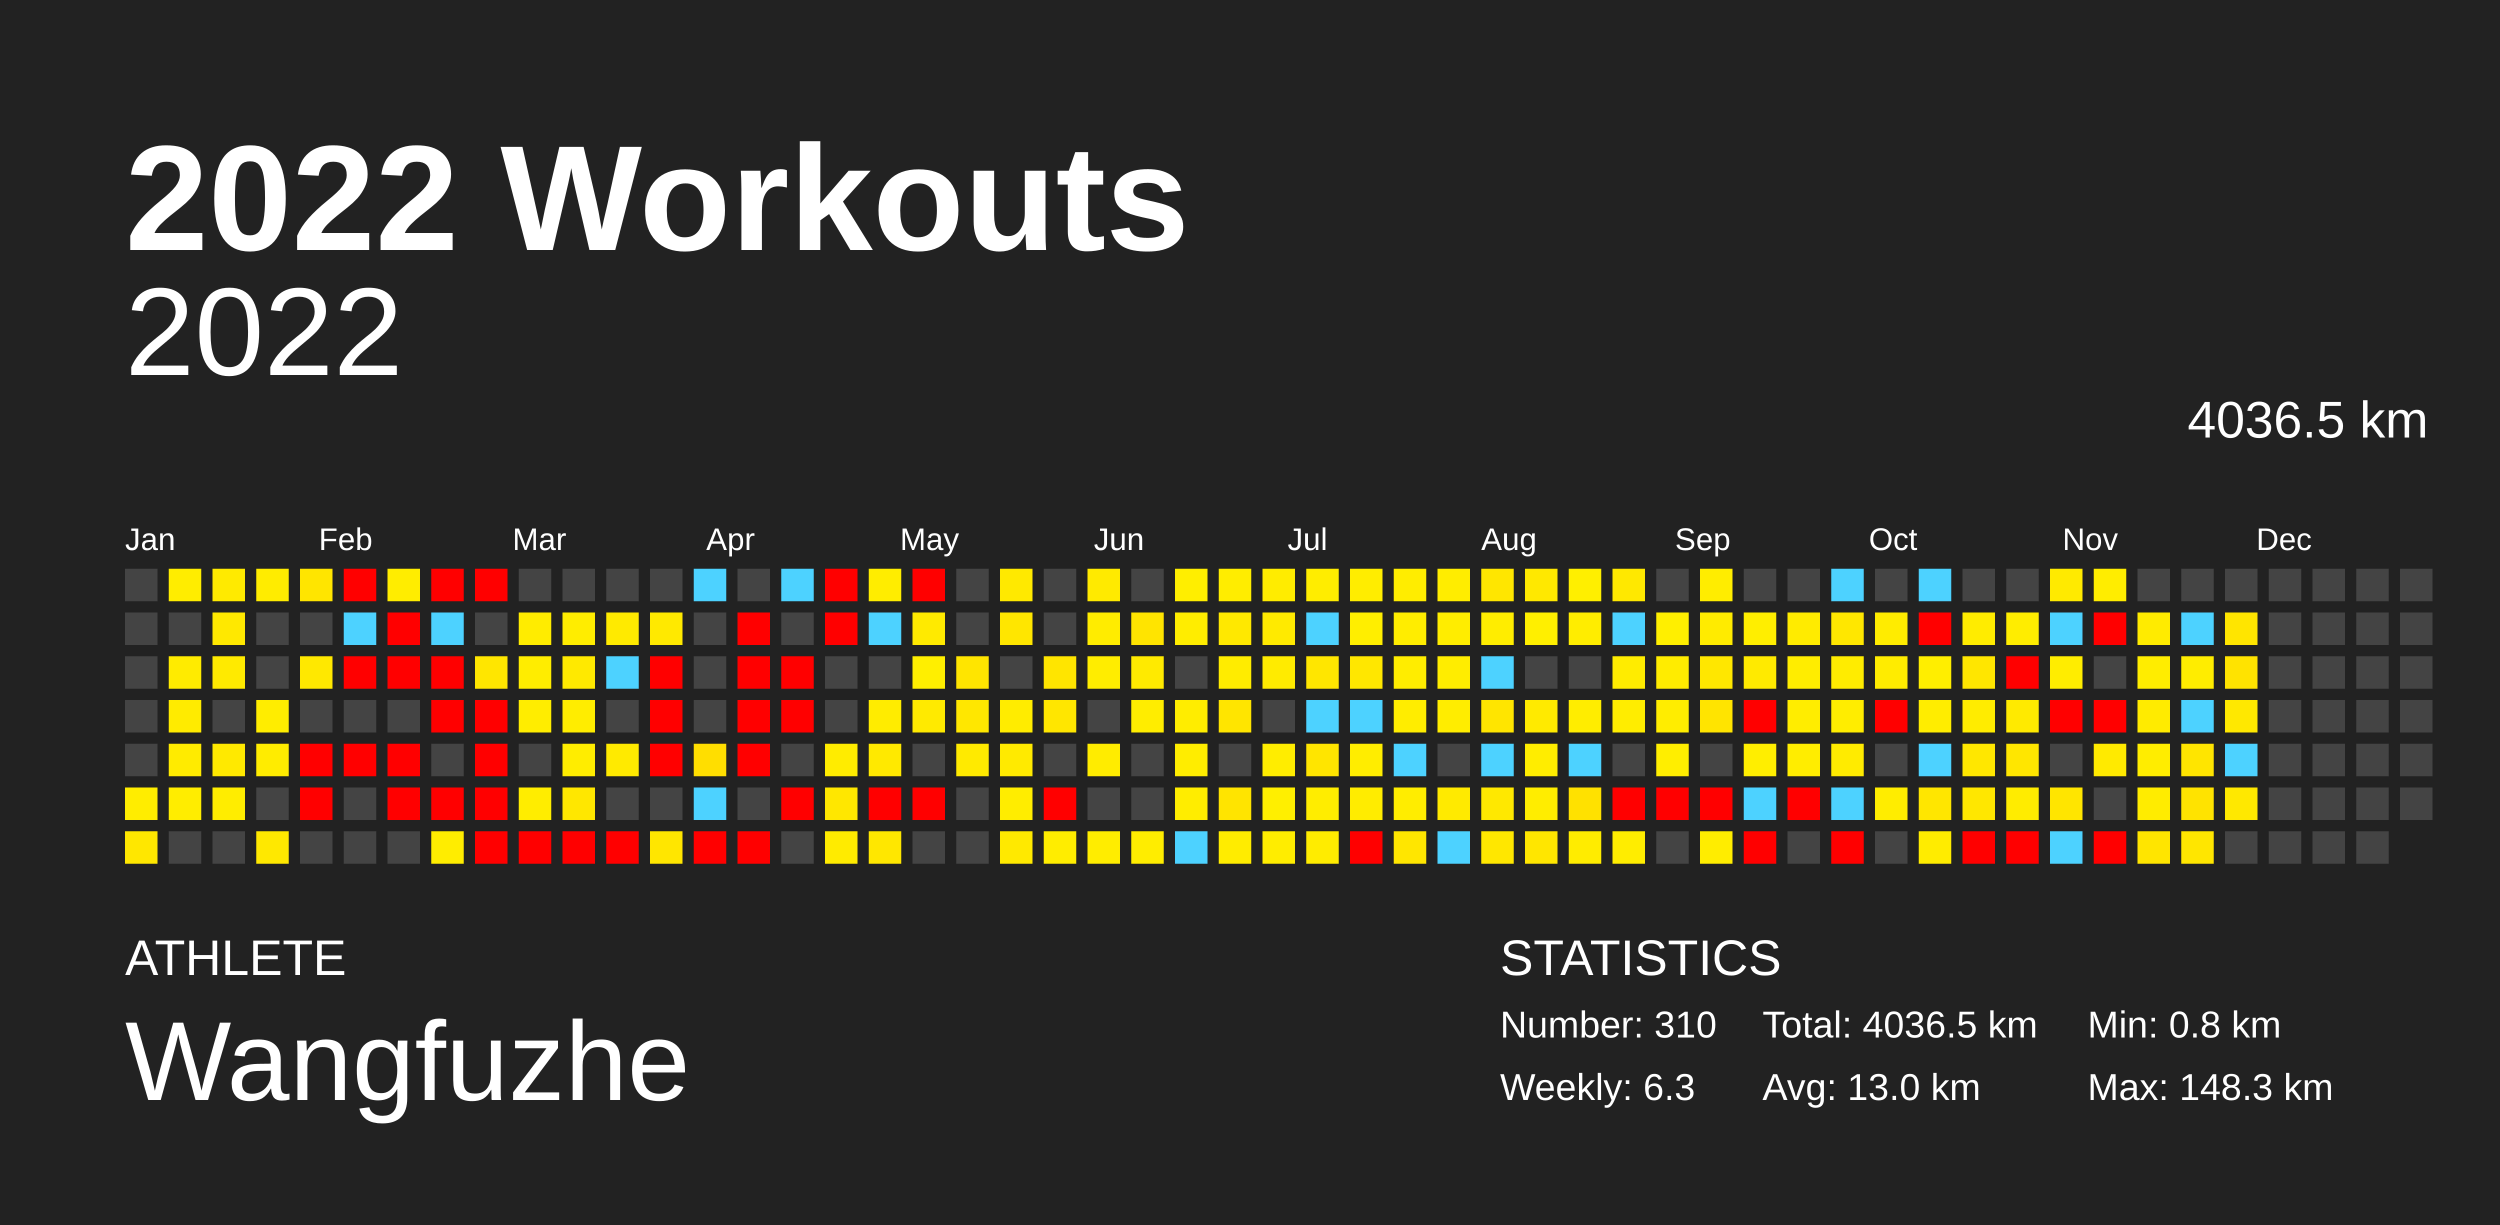
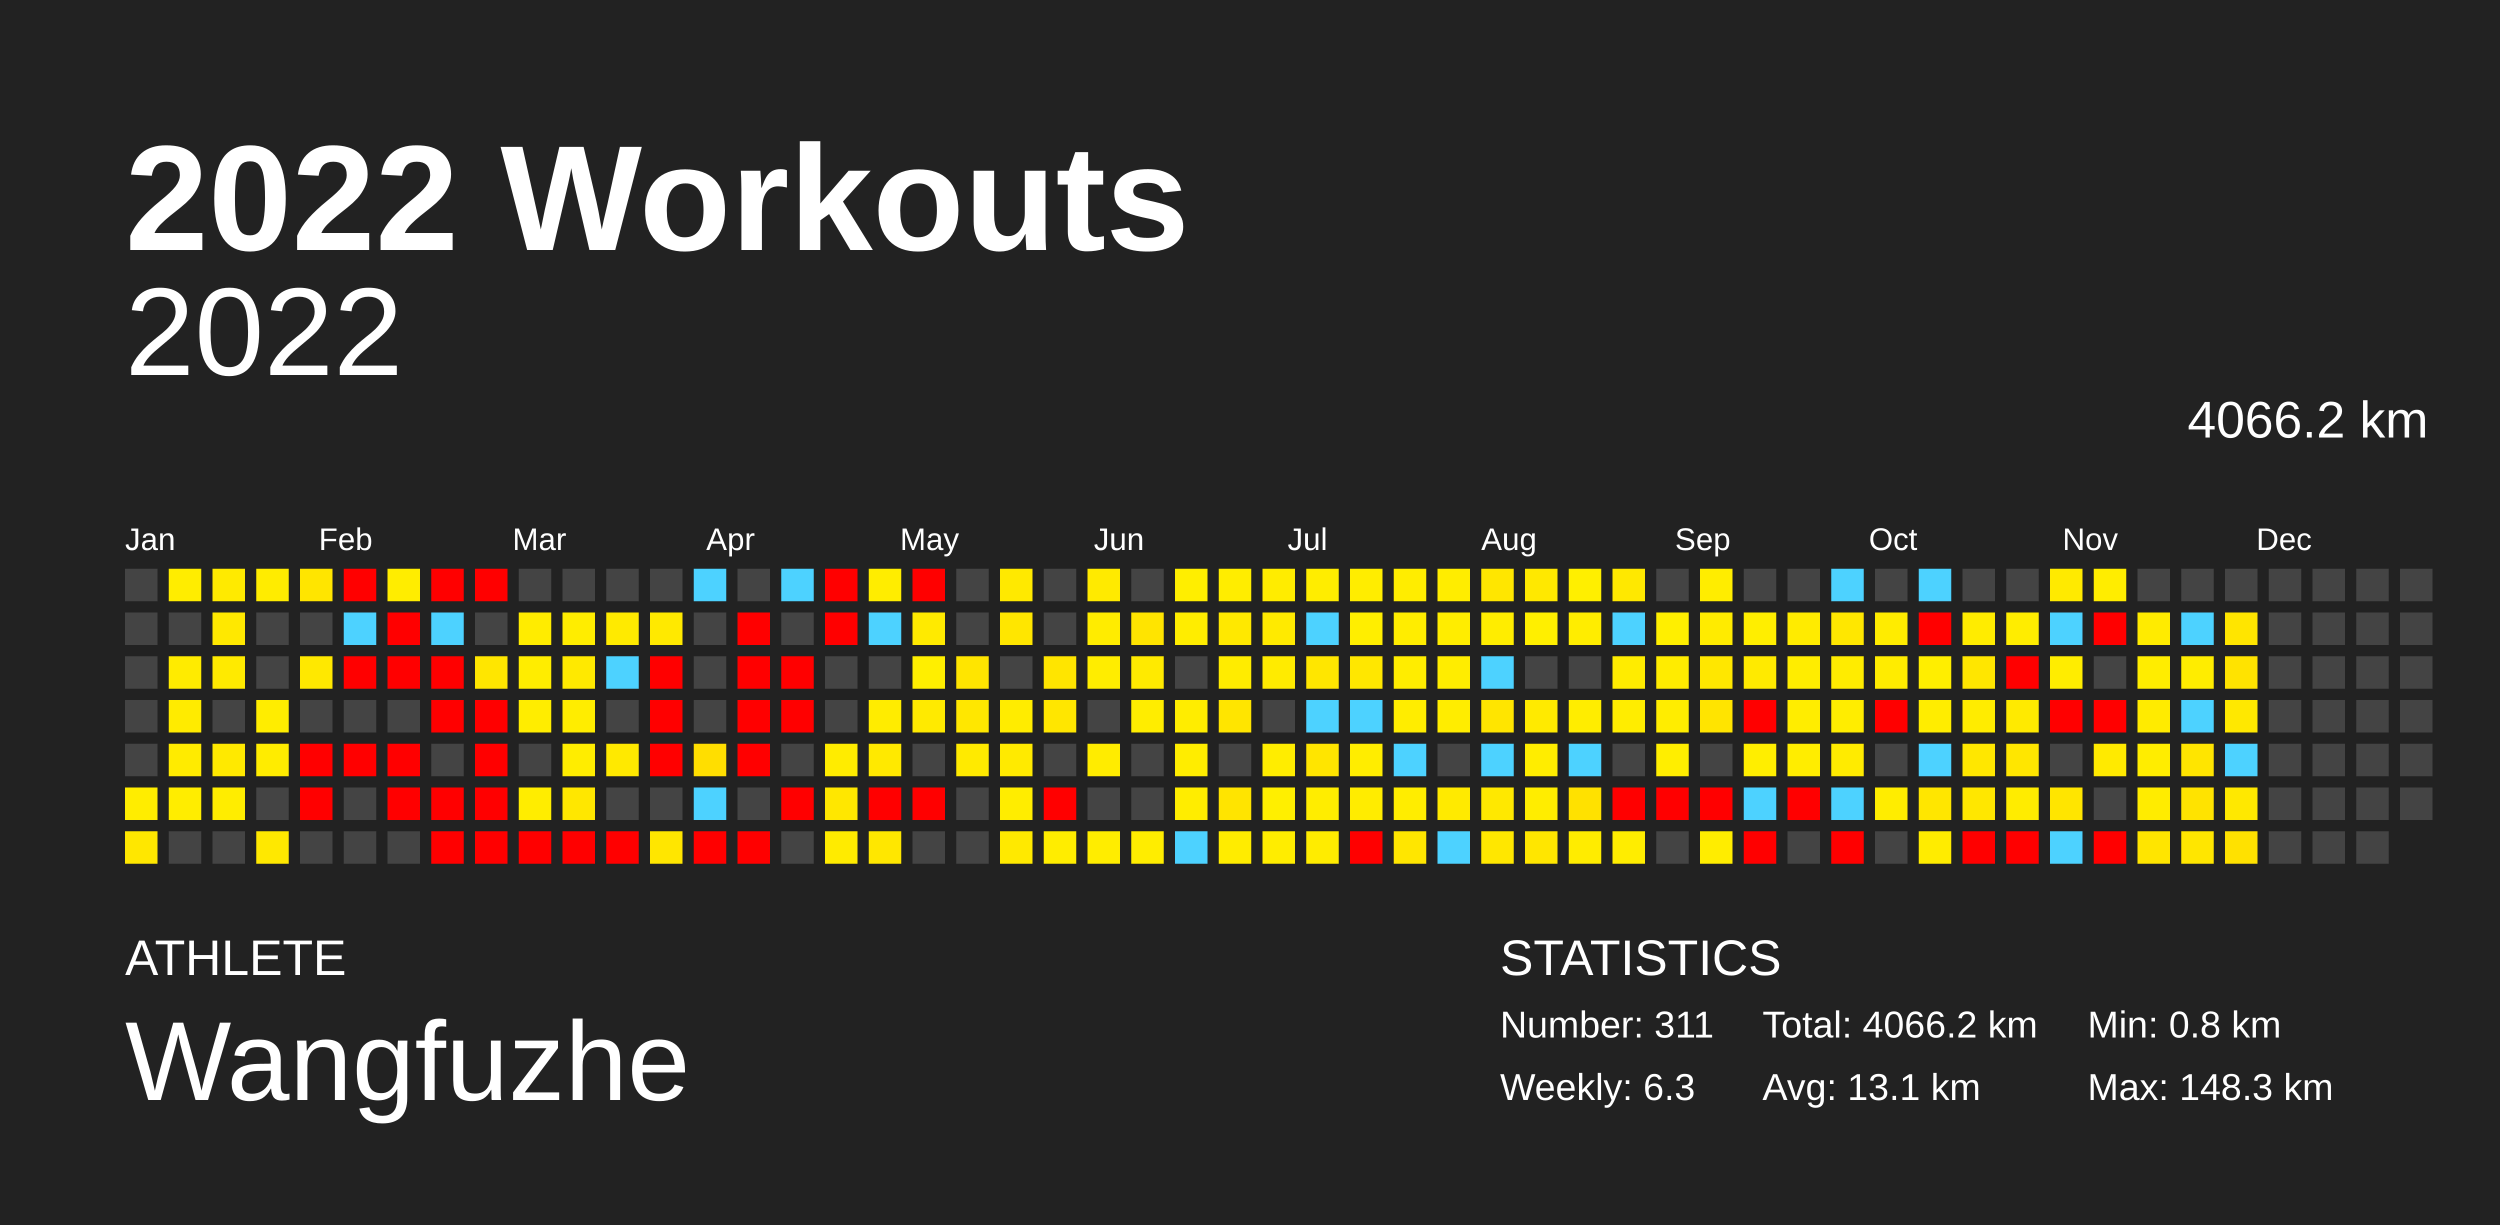
<svg xmlns="http://www.w3.org/2000/svg" baseProfile="full" height="98mm" version="1.1" viewBox="0,0,200,98" width="200mm">
  <defs />
  <rect fill="#222222" height="98" width="200" x="0" y="0" />
  <text fill="#FFFFFF" style="font-size:12px; font-family:Arial; font-weight:bold;" x="10" y="20">2022 Workouts</text>
  <text fill="#FFFFFF" style="font-size:4px; font-family:Arial" x="10" y="78">ATHLETE</text>
  <text fill="#FFFFFF" style="font-size:9px; font-family:Arial" x="10" y="88">Wangfuzhe</text>
  <text fill="#FFFFFF" style="font-size:4px; font-family:Arial" x="120" y="78">STATISTICS</text>
-   <text fill="#FFFFFF" style="font-size:3px; font-family:Arial" x="120" y="83">Number: 310</text>
+   <text fill="#FFFFFF" style="font-size:3px; font-family:Arial" x="120" y="83">Number: 311</text>
  <text fill="#FFFFFF" style="font-size:3px; font-family:Arial" x="120" y="88">Weekly: 6.3</text>
-   <text fill="#FFFFFF" style="font-size:3px; font-family:Arial" x="141" y="83">Total: 4036.5 km</text>
-   <text fill="#FFFFFF" style="font-size:3px; font-family:Arial" x="141" y="88">Avg: 13.0 km</text>
+   <text fill="#FFFFFF" style="font-size:3px; font-family:Arial" x="141" y="83">Total: 4066.2 km</text>
+   <text fill="#FFFFFF" style="font-size:3px; font-family:Arial" x="141" y="88">Avg: 13.1 km</text>
  <text fill="#FFFFFF" style="font-size:3px; font-family:Arial" x="167" y="83">Min: 0.8 km</text>
  <text fill="#FFFFFF" style="font-size:3px; font-family:Arial" x="167" y="88">Max: 148.3 km</text>
  <text alignment-baseline="hanging" fill="#FFFFFF" style="font-size:10.0px; font-family:Arial;" x="10" y="30">2022</text>
-   <text alignment-baseline="hanging" fill="#FFFFFF" style="font-size:4.125px; font-family:Arial;" x="175" y="35">4036.5 km</text>
+   <text alignment-baseline="hanging" fill="#FFFFFF" style="font-size:4.125px; font-family:Arial;" x="175" y="35">4066.2 km</text>
  <text fill="#FFFFFF" style="font-size:2.5px; font-family:Arial" x="10.0" y="44">Jan</text>
  <text fill="#FFFFFF" style="font-size:2.5px; font-family:Arial" x="25.5" y="44">Feb</text>
  <text fill="#FFFFFF" style="font-size:2.5px; font-family:Arial" x="41.0" y="44">Mar</text>
  <text fill="#FFFFFF" style="font-size:2.5px; font-family:Arial" x="56.5" y="44">Apr</text>
  <text fill="#FFFFFF" style="font-size:2.5px; font-family:Arial" x="72.0" y="44">May</text>
  <text fill="#FFFFFF" style="font-size:2.5px; font-family:Arial" x="87.5" y="44">Jun</text>
  <text fill="#FFFFFF" style="font-size:2.5px; font-family:Arial" x="103.0" y="44">Jul</text>
  <text fill="#FFFFFF" style="font-size:2.5px; font-family:Arial" x="118.5" y="44">Aug</text>
  <text fill="#FFFFFF" style="font-size:2.5px; font-family:Arial" x="134.0" y="44">Sep</text>
  <text fill="#FFFFFF" style="font-size:2.5px; font-family:Arial" x="149.5" y="44">Oct</text>
  <text fill="#FFFFFF" style="font-size:2.5px; font-family:Arial" x="165.0" y="44">Nov</text>
  <text fill="#FFFFFF" style="font-size:2.5px; font-family:Arial" x="180.5" y="44">Dec</text>
  <rect fill="#444444" height="2.6" width="2.6" x="10.0" y="45.5" />
  <rect fill="#444444" height="2.6" width="2.6" x="10.0" y="49.0" />
  <rect fill="#444444" height="2.6" width="2.6" x="10.0" y="52.5" />
  <rect fill="#444444" height="2.6" width="2.6" x="10.0" y="56.0" />
  <rect fill="#444444" height="2.6" width="2.6" x="10.0" y="59.5" />
  <rect fill="#ffed00" height="2.6" width="2.6" x="10.0" y="63.0" />
  <rect fill="#ffe700" height="2.6" width="2.6" x="10.0" y="66.5" />
  <rect fill="#ffed00" height="2.6" width="2.6" x="13.5" y="45.5" />
  <rect fill="#444444" height="2.6" width="2.6" x="13.5" y="49.0" />
  <rect fill="#ffeb00" height="2.6" width="2.6" x="13.5" y="52.5" />
  <rect fill="#ffeb00" height="2.6" width="2.6" x="13.5" y="56.0" />
  <rect fill="#ffeb00" height="2.6" width="2.6" x="13.5" y="59.5" />
  <rect fill="#ffed00" height="2.6" width="2.6" x="13.5" y="63.0" />
  <rect fill="#444444" height="2.6" width="2.6" x="13.5" y="66.5" />
  <rect fill="#ffea00" height="2.6" width="2.6" x="17.0" y="45.5" />
  <rect fill="#ffe800" height="2.6" width="2.6" x="17.0" y="49.0" />
  <rect fill="#ffea00" height="2.6" width="2.6" x="17.0" y="52.5" />
  <rect fill="#444444" height="2.6" width="2.6" x="17.0" y="56.0" />
  <rect fill="#ffe900" height="2.6" width="2.6" x="17.0" y="59.5" />
  <rect fill="#ffed00" height="2.6" width="2.6" x="17.0" y="63.0" />
  <rect fill="#444444" height="2.6" width="2.6" x="17.0" y="66.5" />
  <rect fill="#ffec00" height="2.6" width="2.6" x="20.5" y="45.5" />
  <rect fill="#444444" height="2.6" width="2.6" x="20.5" y="49.0" />
  <rect fill="#444444" height="2.6" width="2.6" x="20.5" y="52.5" />
  <rect fill="#ffed00" height="2.6" width="2.6" x="20.5" y="56.0" />
  <rect fill="#ffec00" height="2.6" width="2.6" x="20.5" y="59.5" />
  <rect fill="#444444" height="2.6" width="2.6" x="20.5" y="63.0" />
  <rect fill="#ffe800" height="2.6" width="2.6" x="20.5" y="66.5" />
  <rect fill="#ffe500" height="2.6" width="2.6" x="24.0" y="45.5" />
  <rect fill="#444444" height="2.6" width="2.6" x="24.0" y="49.0" />
  <rect fill="#ffe800" height="2.6" width="2.6" x="24.0" y="52.5" />
  <rect fill="#444444" height="2.6" width="2.6" x="24.0" y="56.0" />
  <rect fill="red" height="2.6" width="2.6" x="24.0" y="59.5" />
  <rect fill="red" height="2.6" width="2.6" x="24.0" y="63.0" />
  <rect fill="#444444" height="2.6" width="2.6" x="24.0" y="66.5" />
  <rect fill="red" height="2.6" width="2.6" x="27.5" y="45.5" />
  <rect fill="#4dd2ff" height="2.6" width="2.6" x="27.5" y="49.0" />
  <rect fill="red" height="2.6" width="2.6" x="27.5" y="52.5" />
  <rect fill="#444444" height="2.6" width="2.6" x="27.5" y="56.0" />
  <rect fill="red" height="2.6" width="2.6" x="27.5" y="59.5" />
  <rect fill="#444444" height="2.6" width="2.6" x="27.5" y="63.0" />
  <rect fill="#444444" height="2.6" width="2.6" x="27.5" y="66.5" />
  <rect fill="#ffed00" height="2.6" width="2.6" x="31.0" y="45.5" />
  <rect fill="red" height="2.6" width="2.6" x="31.0" y="49.0" />
  <rect fill="red" height="2.6" width="2.6" x="31.0" y="52.5" />
  <rect fill="#444444" height="2.6" width="2.6" x="31.0" y="56.0" />
  <rect fill="red" height="2.6" width="2.6" x="31.0" y="59.5" />
  <rect fill="red" height="2.6" width="2.6" x="31.0" y="63.0" />
  <rect fill="#444444" height="2.6" width="2.6" x="31.0" y="66.5" />
  <rect fill="red" height="2.6" width="2.6" x="34.5" y="45.5" />
  <rect fill="#4dd2ff" height="2.6" width="2.6" x="34.5" y="49.0" />
  <rect fill="red" height="2.6" width="2.6" x="34.5" y="52.5" />
  <rect fill="red" height="2.6" width="2.6" x="34.5" y="56.0" />
  <rect fill="#444444" height="2.6" width="2.6" x="34.5" y="59.5" />
  <rect fill="red" height="2.6" width="2.6" x="34.5" y="63.0" />
-   <rect fill="#ffed00" height="2.6" width="2.6" x="34.5" y="66.5" />
+   <rect fill="red" height="2.6" width="2.6" x="34.5" y="66.5" />
  <rect fill="red" height="2.6" width="2.6" x="38.0" y="45.5" />
  <rect fill="#444444" height="2.6" width="2.6" x="38.0" y="49.0" />
  <rect fill="#ffe600" height="2.6" width="2.6" x="38.0" y="52.5" />
  <rect fill="red" height="2.6" width="2.6" x="38.0" y="56.0" />
  <rect fill="red" height="2.6" width="2.6" x="38.0" y="59.5" />
  <rect fill="red" height="2.6" width="2.6" x="38.0" y="63.0" />
  <rect fill="red" height="2.6" width="2.6" x="38.0" y="66.5" />
  <rect fill="#444444" height="2.6" width="2.6" x="41.5" y="45.5" />
  <rect fill="#ffec00" height="2.6" width="2.6" x="41.5" y="49.0" />
  <rect fill="#ffed00" height="2.6" width="2.6" x="41.5" y="52.5" />
  <rect fill="#ffed00" height="2.6" width="2.6" x="41.5" y="56.0" />
  <rect fill="#444444" height="2.6" width="2.6" x="41.5" y="59.5" />
  <rect fill="#ffed00" height="2.6" width="2.6" x="41.5" y="63.0" />
  <rect fill="red" height="2.6" width="2.6" x="41.5" y="66.5" />
  <rect fill="#444444" height="2.6" width="2.6" x="45.0" y="45.5" />
  <rect fill="#ffed00" height="2.6" width="2.6" x="45.0" y="49.0" />
  <rect fill="#ffe900" height="2.6" width="2.6" x="45.0" y="52.5" />
  <rect fill="#ffed00" height="2.6" width="2.6" x="45.0" y="56.0" />
  <rect fill="#ffed00" height="2.6" width="2.6" x="45.0" y="59.5" />
  <rect fill="#ffe700" height="2.6" width="2.6" x="45.0" y="63.0" />
  <rect fill="red" height="2.6" width="2.6" x="45.0" y="66.5" />
  <rect fill="#444444" height="2.6" width="2.6" x="48.5" y="45.5" />
  <rect fill="#ffea00" height="2.6" width="2.6" x="48.5" y="49.0" />
  <rect fill="#4dd2ff" height="2.6" width="2.6" x="48.5" y="52.5" />
  <rect fill="#444444" height="2.6" width="2.6" x="48.5" y="56.0" />
-   <rect fill="#ffea00" height="2.6" width="2.6" x="48.5" y="59.5" />
+   <rect fill="#ffe900" height="2.6" width="2.6" x="48.5" y="59.5" />
  <rect fill="#444444" height="2.6" width="2.6" x="48.5" y="63.0" />
  <rect fill="red" height="2.6" width="2.6" x="48.5" y="66.5" />
  <rect fill="#444444" height="2.6" width="2.6" x="52.0" y="45.5" />
  <rect fill="#ffe900" height="2.6" width="2.6" x="52.0" y="49.0" />
  <rect fill="red" height="2.6" width="2.6" x="52.0" y="52.5" />
  <rect fill="red" height="2.6" width="2.6" x="52.0" y="56.0" />
  <rect fill="red" height="2.6" width="2.6" x="52.0" y="59.5" />
  <rect fill="#444444" height="2.6" width="2.6" x="52.0" y="63.0" />
  <rect fill="#ffe600" height="2.6" width="2.6" x="52.0" y="66.5" />
  <rect fill="#4dd2ff" height="2.6" width="2.6" x="55.5" y="45.5" />
  <rect fill="#444444" height="2.6" width="2.6" x="55.5" y="49.0" />
  <rect fill="#444444" height="2.6" width="2.6" x="55.5" y="52.5" />
  <rect fill="#444444" height="2.6" width="2.6" x="55.5" y="56.0" />
  <rect fill="#ffde00" height="2.6" width="2.6" x="55.5" y="59.5" />
  <rect fill="#4dd2ff" height="2.6" width="2.6" x="55.5" y="63.0" />
  <rect fill="red" height="2.6" width="2.6" x="55.5" y="66.5" />
  <rect fill="#444444" height="2.6" width="2.6" x="59.0" y="45.5" />
  <rect fill="red" height="2.6" width="2.6" x="59.0" y="49.0" />
  <rect fill="red" height="2.6" width="2.6" x="59.0" y="52.5" />
  <rect fill="red" height="2.6" width="2.6" x="59.0" y="56.0" />
  <rect fill="red" height="2.6" width="2.6" x="59.0" y="59.5" />
  <rect fill="#444444" height="2.6" width="2.6" x="59.0" y="63.0" />
  <rect fill="red" height="2.6" width="2.6" x="59.0" y="66.5" />
  <rect fill="#4dd2ff" height="2.6" width="2.6" x="62.5" y="45.5" />
  <rect fill="#444444" height="2.6" width="2.6" x="62.5" y="49.0" />
  <rect fill="red" height="2.6" width="2.6" x="62.5" y="52.5" />
  <rect fill="red" height="2.6" width="2.6" x="62.5" y="56.0" />
  <rect fill="#444444" height="2.6" width="2.6" x="62.5" y="59.5" />
  <rect fill="red" height="2.6" width="2.6" x="62.5" y="63.0" />
  <rect fill="#444444" height="2.6" width="2.6" x="62.5" y="66.5" />
  <rect fill="red" height="2.6" width="2.6" x="66.0" y="45.5" />
  <rect fill="red" height="2.6" width="2.6" x="66.0" y="49.0" />
  <rect fill="#444444" height="2.6" width="2.6" x="66.0" y="52.5" />
  <rect fill="#444444" height="2.6" width="2.6" x="66.0" y="56.0" />
  <rect fill="#ffec00" height="2.6" width="2.6" x="66.0" y="59.5" />
  <rect fill="#ffe700" height="2.6" width="2.6" x="66.0" y="63.0" />
  <rect fill="#ffeb00" height="2.6" width="2.6" x="66.0" y="66.5" />
  <rect fill="#ffed00" height="2.6" width="2.6" x="69.5" y="45.5" />
  <rect fill="#4dd2ff" height="2.6" width="2.6" x="69.5" y="49.0" />
  <rect fill="#444444" height="2.6" width="2.6" x="69.5" y="52.5" />
  <rect fill="#ffec00" height="2.6" width="2.6" x="69.5" y="56.0" />
  <rect fill="#ffe900" height="2.6" width="2.6" x="69.5" y="59.5" />
  <rect fill="red" height="2.6" width="2.6" x="69.5" y="63.0" />
  <rect fill="#ffe700" height="2.6" width="2.6" x="69.5" y="66.5" />
  <rect fill="red" height="2.6" width="2.6" x="73.0" y="45.5" />
  <rect fill="#ffea00" height="2.6" width="2.6" x="73.0" y="49.0" />
  <rect fill="#ffef00" height="2.6" width="2.6" x="73.0" y="52.5" />
  <rect fill="#ffea00" height="2.6" width="2.6" x="73.0" y="56.0" />
  <rect fill="#444444" height="2.6" width="2.6" x="73.0" y="59.5" />
  <rect fill="red" height="2.6" width="2.6" x="73.0" y="63.0" />
  <rect fill="#444444" height="2.6" width="2.6" x="73.0" y="66.5" />
  <rect fill="#444444" height="2.6" width="2.6" x="76.5" y="45.5" />
  <rect fill="#444444" height="2.6" width="2.6" x="76.5" y="49.0" />
  <rect fill="#ffe500" height="2.6" width="2.6" x="76.5" y="52.5" />
  <rect fill="#ffe700" height="2.6" width="2.6" x="76.5" y="56.0" />
  <rect fill="#ffea00" height="2.6" width="2.6" x="76.5" y="59.5" />
  <rect fill="#444444" height="2.6" width="2.6" x="76.5" y="63.0" />
  <rect fill="#444444" height="2.6" width="2.6" x="76.5" y="66.5" />
  <rect fill="#ffe900" height="2.6" width="2.6" x="80.0" y="45.5" />
  <rect fill="#ffe600" height="2.6" width="2.6" x="80.0" y="49.0" />
  <rect fill="#444444" height="2.6" width="2.6" x="80.0" y="52.5" />
  <rect fill="#ffec00" height="2.6" width="2.6" x="80.0" y="56.0" />
  <rect fill="#ffea00" height="2.6" width="2.6" x="80.0" y="59.5" />
  <rect fill="#ffed00" height="2.6" width="2.6" x="80.0" y="63.0" />
  <rect fill="#ffe900" height="2.6" width="2.6" x="80.0" y="66.5" />
  <rect fill="#444444" height="2.6" width="2.6" x="83.5" y="45.5" />
  <rect fill="#444444" height="2.6" width="2.6" x="83.5" y="49.0" />
  <rect fill="#ffe500" height="2.6" width="2.6" x="83.5" y="52.5" />
  <rect fill="#ffe600" height="2.6" width="2.6" x="83.5" y="56.0" />
  <rect fill="#444444" height="2.6" width="2.6" x="83.5" y="59.5" />
  <rect fill="red" height="2.6" width="2.6" x="83.5" y="63.0" />
  <rect fill="#ffed00" height="2.6" width="2.6" x="83.5" y="66.5" />
  <rect fill="#ffea00" height="2.6" width="2.6" x="87.0" y="45.5" />
  <rect fill="#ffec00" height="2.6" width="2.6" x="87.0" y="49.0" />
  <rect fill="#ffed00" height="2.6" width="2.6" x="87.0" y="52.5" />
  <rect fill="#444444" height="2.6" width="2.6" x="87.0" y="56.0" />
  <rect fill="#ffec00" height="2.6" width="2.6" x="87.0" y="59.5" />
  <rect fill="#444444" height="2.6" width="2.6" x="87.0" y="63.0" />
  <rect fill="#ffed00" height="2.6" width="2.6" x="87.0" y="66.5" />
  <rect fill="#444444" height="2.6" width="2.6" x="90.5" y="45.5" />
  <rect fill="#ffe400" height="2.6" width="2.6" x="90.5" y="49.0" />
  <rect fill="#ffea00" height="2.6" width="2.6" x="90.5" y="52.5" />
  <rect fill="#ffed00" height="2.6" width="2.6" x="90.5" y="56.0" />
  <rect fill="#444444" height="2.6" width="2.6" x="90.5" y="59.5" />
  <rect fill="#444444" height="2.6" width="2.6" x="90.5" y="63.0" />
  <rect fill="#ffed00" height="2.6" width="2.6" x="90.5" y="66.5" />
  <rect fill="#ffee00" height="2.6" width="2.6" x="94.0" y="45.5" />
  <rect fill="#ffed00" height="2.6" width="2.6" x="94.0" y="49.0" />
  <rect fill="#444444" height="2.6" width="2.6" x="94.0" y="52.5" />
  <rect fill="#ffed00" height="2.6" width="2.6" x="94.0" y="56.0" />
  <rect fill="#ffed00" height="2.6" width="2.6" x="94.0" y="59.5" />
  <rect fill="#ffed00" height="2.6" width="2.6" x="94.0" y="63.0" />
  <rect fill="#4dd2ff" height="2.6" width="2.6" x="94.0" y="66.5" />
  <rect fill="#ffed00" height="2.6" width="2.6" x="97.5" y="45.5" />
  <rect fill="#ffe800" height="2.6" width="2.6" x="97.5" y="49.0" />
  <rect fill="#ffec00" height="2.6" width="2.6" x="97.5" y="52.5" />
  <rect fill="#ffe500" height="2.6" width="2.6" x="97.5" y="56.0" />
  <rect fill="#444444" height="2.6" width="2.6" x="97.5" y="59.5" />
  <rect fill="#ffe400" height="2.6" width="2.6" x="97.5" y="63.0" />
  <rect fill="#ffec00" height="2.6" width="2.6" x="97.5" y="66.5" />
  <rect fill="#ffec00" height="2.6" width="2.6" x="101.0" y="45.5" />
  <rect fill="#ffea00" height="2.6" width="2.6" x="101.0" y="49.0" />
  <rect fill="#ffeb00" height="2.6" width="2.6" x="101.0" y="52.5" />
  <rect fill="#444444" height="2.6" width="2.6" x="101.0" y="56.0" />
  <rect fill="#ffed00" height="2.6" width="2.6" x="101.0" y="59.5" />
  <rect fill="#ffef00" height="2.6" width="2.6" x="101.0" y="63.0" />
  <rect fill="#ffed00" height="2.6" width="2.6" x="101.0" y="66.5" />
  <rect fill="#ffed00" height="2.6" width="2.6" x="104.5" y="45.5" />
  <rect fill="#4dd2ff" height="2.6" width="2.6" x="104.5" y="49.0" />
  <rect fill="#ffe600" height="2.6" width="2.6" x="104.5" y="52.5" />
  <rect fill="#4dd2ff" height="2.6" width="2.6" x="104.5" y="56.0" />
  <rect fill="#ffe500" height="2.6" width="2.6" x="104.5" y="59.5" />
  <rect fill="#ffed00" height="2.6" width="2.6" x="104.5" y="63.0" />
  <rect fill="#ffec00" height="2.6" width="2.6" x="104.5" y="66.5" />
  <rect fill="#ffed00" height="2.6" width="2.6" x="108.0" y="45.5" />
  <rect fill="#ffee00" height="2.6" width="2.6" x="108.0" y="49.0" />
  <rect fill="#ffe700" height="2.6" width="2.6" x="108.0" y="52.5" />
  <rect fill="#4dd2ff" height="2.6" width="2.6" x="108.0" y="56.0" />
  <rect fill="#ffed00" height="2.6" width="2.6" x="108.0" y="59.5" />
  <rect fill="#ffec00" height="2.6" width="2.6" x="108.0" y="63.0" />
  <rect fill="red" height="2.6" width="2.6" x="108.0" y="66.5" />
  <rect fill="#ffed00" height="2.6" width="2.6" x="111.5" y="45.5" />
  <rect fill="#ffed00" height="2.6" width="2.6" x="111.5" y="49.0" />
  <rect fill="#ffed00" height="2.6" width="2.6" x="111.5" y="52.5" />
  <rect fill="#ffed00" height="2.6" width="2.6" x="111.5" y="56.0" />
  <rect fill="#4dd2ff" height="2.6" width="2.6" x="111.5" y="59.5" />
  <rect fill="#ffed00" height="2.6" width="2.6" x="111.5" y="63.0" />
  <rect fill="#ffe600" height="2.6" width="2.6" x="111.5" y="66.5" />
  <rect fill="#ffed00" height="2.6" width="2.6" x="115.0" y="45.5" />
  <rect fill="#ffed00" height="2.6" width="2.6" x="115.0" y="49.0" />
  <rect fill="#ffed00" height="2.6" width="2.6" x="115.0" y="52.5" />
  <rect fill="#ffed00" height="2.6" width="2.6" x="115.0" y="56.0" />
  <rect fill="#444444" height="2.6" width="2.6" x="115.0" y="59.5" />
  <rect fill="#ffea00" height="2.6" width="2.6" x="115.0" y="63.0" />
  <rect fill="#4dd2ff" height="2.6" width="2.6" x="115.0" y="66.5" />
  <rect fill="#ffe600" height="2.6" width="2.6" x="118.5" y="45.5" />
  <rect fill="#ffed00" height="2.6" width="2.6" x="118.5" y="49.0" />
  <rect fill="#4dd2ff" height="2.6" width="2.6" x="118.5" y="52.5" />
  <rect fill="#ffe500" height="2.6" width="2.6" x="118.5" y="56.0" />
  <rect fill="#4dd2ff" height="2.6" width="2.6" x="118.5" y="59.5" />
  <rect fill="#ffe800" height="2.6" width="2.6" x="118.5" y="63.0" />
  <rect fill="#ffe700" height="2.6" width="2.6" x="118.5" y="66.5" />
  <rect fill="#ffe800" height="2.6" width="2.6" x="122.0" y="45.5" />
  <rect fill="#ffef00" height="2.6" width="2.6" x="122.0" y="49.0" />
  <rect fill="#444444" height="2.6" width="2.6" x="122.0" y="52.5" />
  <rect fill="#ffea00" height="2.6" width="2.6" x="122.0" y="56.0" />
  <rect fill="#ffed00" height="2.6" width="2.6" x="122.0" y="59.5" />
  <rect fill="#ffed00" height="2.6" width="2.6" x="122.0" y="63.0" />
  <rect fill="#ffe600" height="2.6" width="2.6" x="122.0" y="66.5" />
  <rect fill="#ffef00" height="2.6" width="2.6" x="125.5" y="45.5" />
  <rect fill="#ffed00" height="2.6" width="2.6" x="125.5" y="49.0" />
  <rect fill="#444444" height="2.6" width="2.6" x="125.5" y="52.5" />
  <rect fill="#ffed00" height="2.6" width="2.6" x="125.5" y="56.0" />
  <rect fill="#4dd2ff" height="2.6" width="2.6" x="125.5" y="59.5" />
  <rect fill="#ffe100" height="2.6" width="2.6" x="125.5" y="63.0" />
  <rect fill="#ffec00" height="2.6" width="2.6" x="125.5" y="66.5" />
  <rect fill="#ffe800" height="2.6" width="2.6" x="129.0" y="45.5" />
  <rect fill="#4dd2ff" height="2.6" width="2.6" x="129.0" y="49.0" />
  <rect fill="#ffec00" height="2.6" width="2.6" x="129.0" y="52.5" />
  <rect fill="#ffed00" height="2.6" width="2.6" x="129.0" y="56.0" />
  <rect fill="#444444" height="2.6" width="2.6" x="129.0" y="59.5" />
  <rect fill="red" height="2.6" width="2.6" x="129.0" y="63.0" />
  <rect fill="#ffed00" height="2.6" width="2.6" x="129.0" y="66.5" />
  <rect fill="#444444" height="2.6" width="2.6" x="132.5" y="45.5" />
  <rect fill="#ffef00" height="2.6" width="2.6" x="132.5" y="49.0" />
  <rect fill="#ffec00" height="2.6" width="2.6" x="132.5" y="52.5" />
  <rect fill="#ffed00" height="2.6" width="2.6" x="132.5" y="56.0" />
  <rect fill="#ffee00" height="2.6" width="2.6" x="132.5" y="59.5" />
  <rect fill="red" height="2.6" width="2.6" x="132.5" y="63.0" />
  <rect fill="#444444" height="2.6" width="2.6" x="132.5" y="66.5" />
  <rect fill="#ffed00" height="2.6" width="2.6" x="136.0" y="45.5" />
  <rect fill="#ffeb00" height="2.6" width="2.6" x="136.0" y="49.0" />
  <rect fill="#ffe700" height="2.6" width="2.6" x="136.0" y="52.5" />
  <rect fill="#ffe400" height="2.6" width="2.6" x="136.0" y="56.0" />
  <rect fill="#444444" height="2.6" width="2.6" x="136.0" y="59.5" />
  <rect fill="red" height="2.6" width="2.6" x="136.0" y="63.0" />
  <rect fill="#ffed00" height="2.6" width="2.6" x="136.0" y="66.5" />
  <rect fill="#444444" height="2.6" width="2.6" x="139.5" y="45.5" />
  <rect fill="#ffee00" height="2.6" width="2.6" x="139.5" y="49.0" />
  <rect fill="#ffea00" height="2.6" width="2.6" x="139.5" y="52.5" />
  <rect fill="red" height="2.6" width="2.6" x="139.5" y="56.0" />
  <rect fill="#ffee00" height="2.6" width="2.6" x="139.5" y="59.5" />
  <rect fill="#4dd2ff" height="2.6" width="2.6" x="139.5" y="63.0" />
  <rect fill="red" height="2.6" width="2.6" x="139.5" y="66.5" />
  <rect fill="#444444" height="2.6" width="2.6" x="143.0" y="45.5" />
  <rect fill="#ffeb00" height="2.6" width="2.6" x="143.0" y="49.0" />
  <rect fill="#ffed00" height="2.6" width="2.6" x="143.0" y="52.5" />
  <rect fill="#ffed00" height="2.6" width="2.6" x="143.0" y="56.0" />
  <rect fill="#ffed00" height="2.6" width="2.6" x="143.0" y="59.5" />
  <rect fill="red" height="2.6" width="2.6" x="143.0" y="63.0" />
  <rect fill="#444444" height="2.6" width="2.6" x="143.0" y="66.5" />
  <rect fill="#4dd2ff" height="2.6" width="2.6" x="146.5" y="45.5" />
  <rect fill="#ffe700" height="2.6" width="2.6" x="146.5" y="49.0" />
  <rect fill="#ffec00" height="2.6" width="2.6" x="146.5" y="52.5" />
  <rect fill="#ffed00" height="2.6" width="2.6" x="146.5" y="56.0" />
  <rect fill="#ffeb00" height="2.6" width="2.6" x="146.5" y="59.5" />
  <rect fill="#4dd2ff" height="2.6" width="2.6" x="146.5" y="63.0" />
  <rect fill="red" height="2.6" width="2.6" x="146.5" y="66.5" />
  <rect fill="#444444" height="2.6" width="2.6" x="150.0" y="45.5" />
  <rect fill="#ffec00" height="2.6" width="2.6" x="150.0" y="49.0" />
  <rect fill="#ffec00" height="2.6" width="2.6" x="150.0" y="52.5" />
  <rect fill="red" height="2.6" width="2.6" x="150.0" y="56.0" />
  <rect fill="#444444" height="2.6" width="2.6" x="150.0" y="59.5" />
  <rect fill="#ffed00" height="2.6" width="2.6" x="150.0" y="63.0" />
  <rect fill="#444444" height="2.6" width="2.6" x="150.0" y="66.5" />
  <rect fill="#4dd2ff" height="2.6" width="2.6" x="153.5" y="45.5" />
  <rect fill="red" height="2.6" width="2.6" x="153.5" y="49.0" />
  <rect fill="#ffee00" height="2.6" width="2.6" x="153.5" y="52.5" />
  <rect fill="#ffed00" height="2.6" width="2.6" x="153.5" y="56.0" />
  <rect fill="#4dd2ff" height="2.6" width="2.6" x="153.5" y="59.5" />
  <rect fill="#ffe600" height="2.6" width="2.6" x="153.5" y="63.0" />
  <rect fill="#ffec00" height="2.6" width="2.6" x="153.5" y="66.5" />
  <rect fill="#444444" height="2.6" width="2.6" x="157.0" y="45.5" />
  <rect fill="#ffec00" height="2.6" width="2.6" x="157.0" y="49.0" />
  <rect fill="#ffe600" height="2.6" width="2.6" x="157.0" y="52.5" />
  <rect fill="#ffec00" height="2.6" width="2.6" x="157.0" y="56.0" />
  <rect fill="#ffe700" height="2.6" width="2.6" x="157.0" y="59.5" />
  <rect fill="#ffe700" height="2.6" width="2.6" x="157.0" y="63.0" />
  <rect fill="red" height="2.6" width="2.6" x="157.0" y="66.5" />
  <rect fill="#444444" height="2.6" width="2.6" x="160.5" y="45.5" />
  <rect fill="#ffed00" height="2.6" width="2.6" x="160.5" y="49.0" />
  <rect fill="red" height="2.6" width="2.6" x="160.5" y="52.5" />
  <rect fill="#ffea00" height="2.6" width="2.6" x="160.5" y="56.0" />
  <rect fill="#ffe600" height="2.6" width="2.6" x="160.5" y="59.5" />
  <rect fill="#ffec00" height="2.6" width="2.6" x="160.5" y="63.0" />
  <rect fill="red" height="2.6" width="2.6" x="160.5" y="66.5" />
  <rect fill="#ffea00" height="2.6" width="2.6" x="164.0" y="45.5" />
  <rect fill="#4dd2ff" height="2.6" width="2.6" x="164.0" y="49.0" />
  <rect fill="#ffed00" height="2.6" width="2.6" x="164.0" y="52.5" />
  <rect fill="red" height="2.6" width="2.6" x="164.0" y="56.0" />
  <rect fill="#444444" height="2.6" width="2.6" x="164.0" y="59.5" />
  <rect fill="#ffe500" height="2.6" width="2.6" x="164.0" y="63.0" />
  <rect fill="#4dd2ff" height="2.6" width="2.6" x="164.0" y="66.5" />
  <rect fill="#ffed00" height="2.6" width="2.6" x="167.5" y="45.5" />
  <rect fill="red" height="2.6" width="2.6" x="167.5" y="49.0" />
  <rect fill="#444444" height="2.6" width="2.6" x="167.5" y="52.5" />
  <rect fill="red" height="2.6" width="2.6" x="167.5" y="56.0" />
  <rect fill="#ffea00" height="2.6" width="2.6" x="167.5" y="59.5" />
  <rect fill="#444444" height="2.6" width="2.6" x="167.5" y="63.0" />
  <rect fill="red" height="2.6" width="2.6" x="167.5" y="66.5" />
  <rect fill="#444444" height="2.6" width="2.6" x="171.0" y="45.5" />
  <rect fill="#ffeb00" height="2.6" width="2.6" x="171.0" y="49.0" />
  <rect fill="#ffed00" height="2.6" width="2.6" x="171.0" y="52.5" />
  <rect fill="#ffeb00" height="2.6" width="2.6" x="171.0" y="56.0" />
  <rect fill="#ffed00" height="2.6" width="2.6" x="171.0" y="59.5" />
  <rect fill="#ffec00" height="2.6" width="2.6" x="171.0" y="63.0" />
  <rect fill="#ffe500" height="2.6" width="2.6" x="171.0" y="66.5" />
  <rect fill="#444444" height="2.6" width="2.6" x="174.5" y="45.5" />
  <rect fill="#4dd2ff" height="2.6" width="2.6" x="174.5" y="49.0" />
  <rect fill="#ffed00" height="2.6" width="2.6" x="174.5" y="52.5" />
  <rect fill="#4dd2ff" height="2.6" width="2.6" x="174.5" y="56.0" />
  <rect fill="#ffe500" height="2.6" width="2.6" x="174.5" y="59.5" />
  <rect fill="#ffe300" height="2.6" width="2.6" x="174.5" y="63.0" />
  <rect fill="#ffe600" height="2.6" width="2.6" x="174.5" y="66.5" />
  <rect fill="#444444" height="2.6" width="2.6" x="178.0" y="45.5" />
  <rect fill="#ffe500" height="2.6" width="2.6" x="178.0" y="49.0" />
  <rect fill="#ffe300" height="2.6" width="2.6" x="178.0" y="52.5" />
  <rect fill="#ffe800" height="2.6" width="2.6" x="178.0" y="56.0" />
  <rect fill="#4dd2ff" height="2.6" width="2.6" x="178.0" y="59.5" />
  <rect fill="#ffe800" height="2.6" width="2.6" x="178.0" y="63.0" />
-   <rect fill="#444444" height="2.6" width="2.6" x="178.0" y="66.5" />
+   <rect fill="#ffe100" height="2.6" width="2.6" x="178.0" y="66.5" />
  <rect fill="#444444" height="2.6" width="2.6" x="181.5" y="45.5" />
  <rect fill="#444444" height="2.6" width="2.6" x="181.5" y="49.0" />
  <rect fill="#444444" height="2.6" width="2.6" x="181.5" y="52.5" />
  <rect fill="#444444" height="2.6" width="2.6" x="181.5" y="56.0" />
  <rect fill="#444444" height="2.6" width="2.6" x="181.5" y="59.5" />
  <rect fill="#444444" height="2.6" width="2.6" x="181.5" y="63.0" />
  <rect fill="#444444" height="2.6" width="2.6" x="181.5" y="66.5" />
  <rect fill="#444444" height="2.6" width="2.6" x="185.0" y="45.5" />
  <rect fill="#444444" height="2.6" width="2.6" x="185.0" y="49.0" />
  <rect fill="#444444" height="2.6" width="2.6" x="185.0" y="52.5" />
  <rect fill="#444444" height="2.6" width="2.6" x="185.0" y="56.0" />
  <rect fill="#444444" height="2.6" width="2.6" x="185.0" y="59.5" />
  <rect fill="#444444" height="2.6" width="2.6" x="185.0" y="63.0" />
  <rect fill="#444444" height="2.6" width="2.6" x="185.0" y="66.5" />
  <rect fill="#444444" height="2.6" width="2.6" x="188.5" y="45.5" />
  <rect fill="#444444" height="2.6" width="2.6" x="188.5" y="49.0" />
  <rect fill="#444444" height="2.6" width="2.6" x="188.5" y="52.5" />
  <rect fill="#444444" height="2.6" width="2.6" x="188.5" y="56.0" />
  <rect fill="#444444" height="2.6" width="2.6" x="188.5" y="59.5" />
  <rect fill="#444444" height="2.6" width="2.6" x="188.5" y="63.0" />
  <rect fill="#444444" height="2.6" width="2.6" x="188.5" y="66.5" />
  <rect fill="#444444" height="2.6" width="2.6" x="192.0" y="45.5" />
  <rect fill="#444444" height="2.6" width="2.6" x="192.0" y="49.0" />
  <rect fill="#444444" height="2.6" width="2.6" x="192.0" y="52.5" />
  <rect fill="#444444" height="2.6" width="2.6" x="192.0" y="56.0" />
  <rect fill="#444444" height="2.6" width="2.6" x="192.0" y="59.5" />
  <rect fill="#444444" height="2.6" width="2.6" x="192.0" y="63.0" />
</svg>
